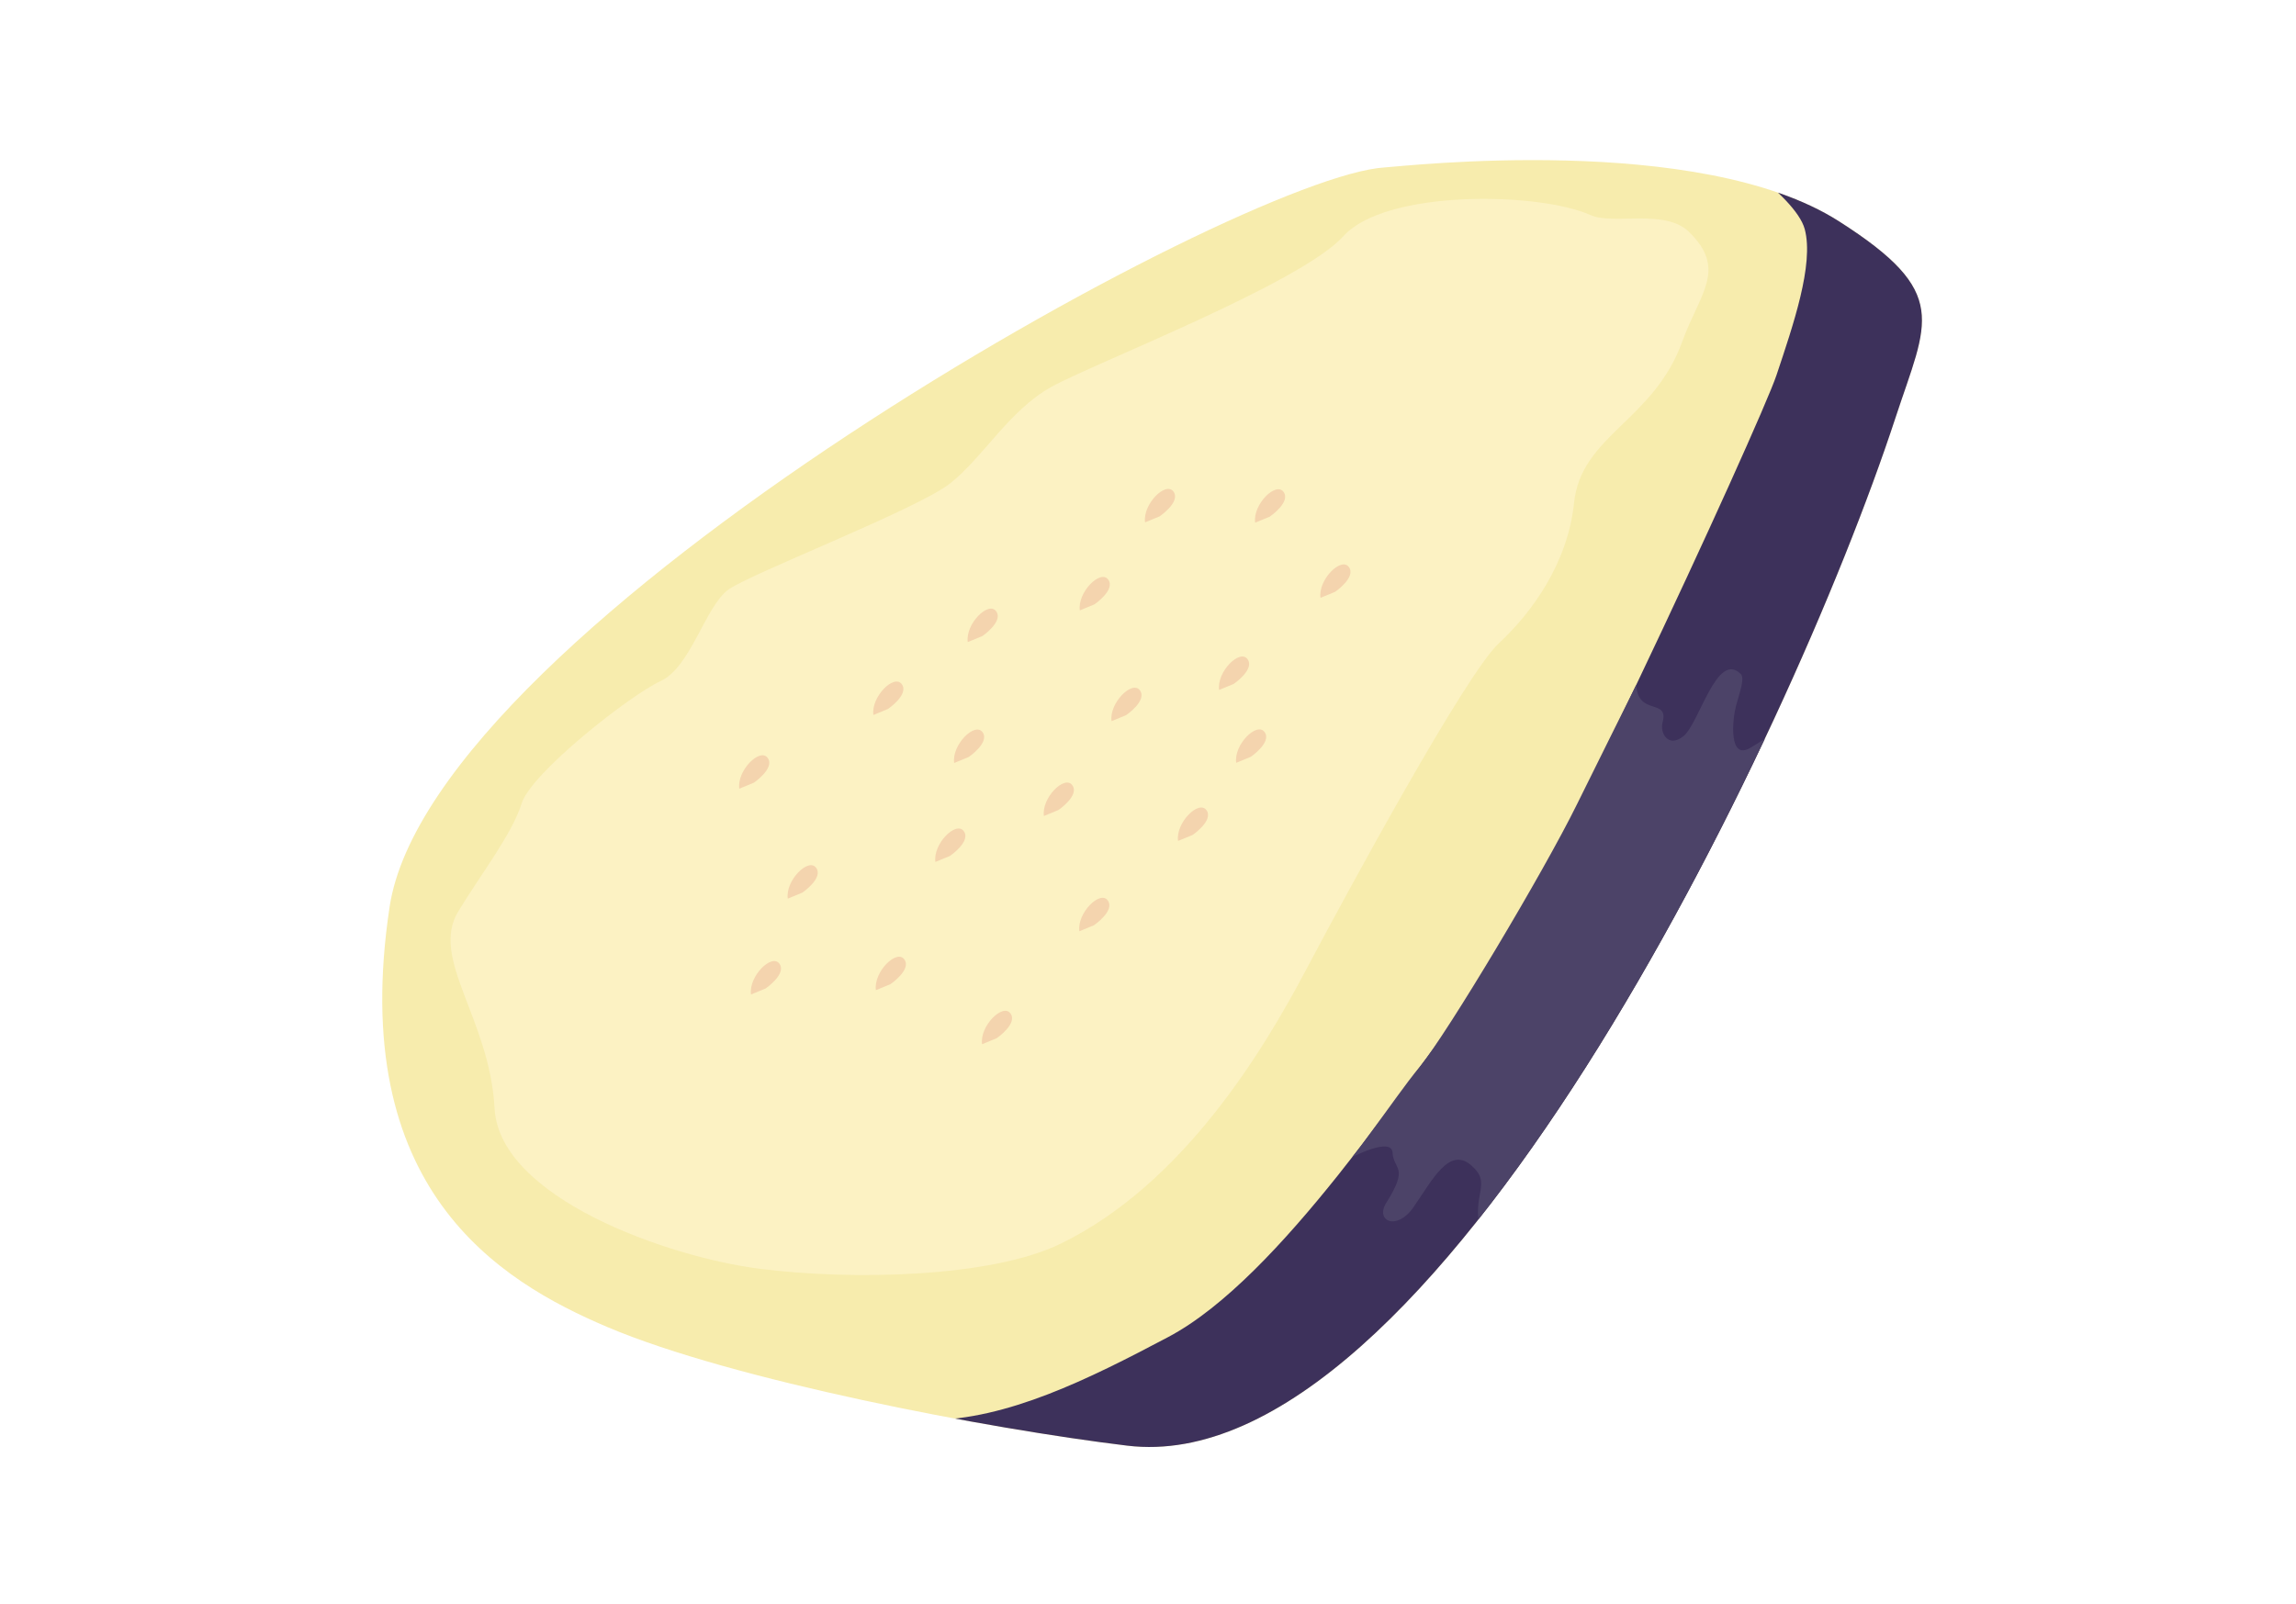
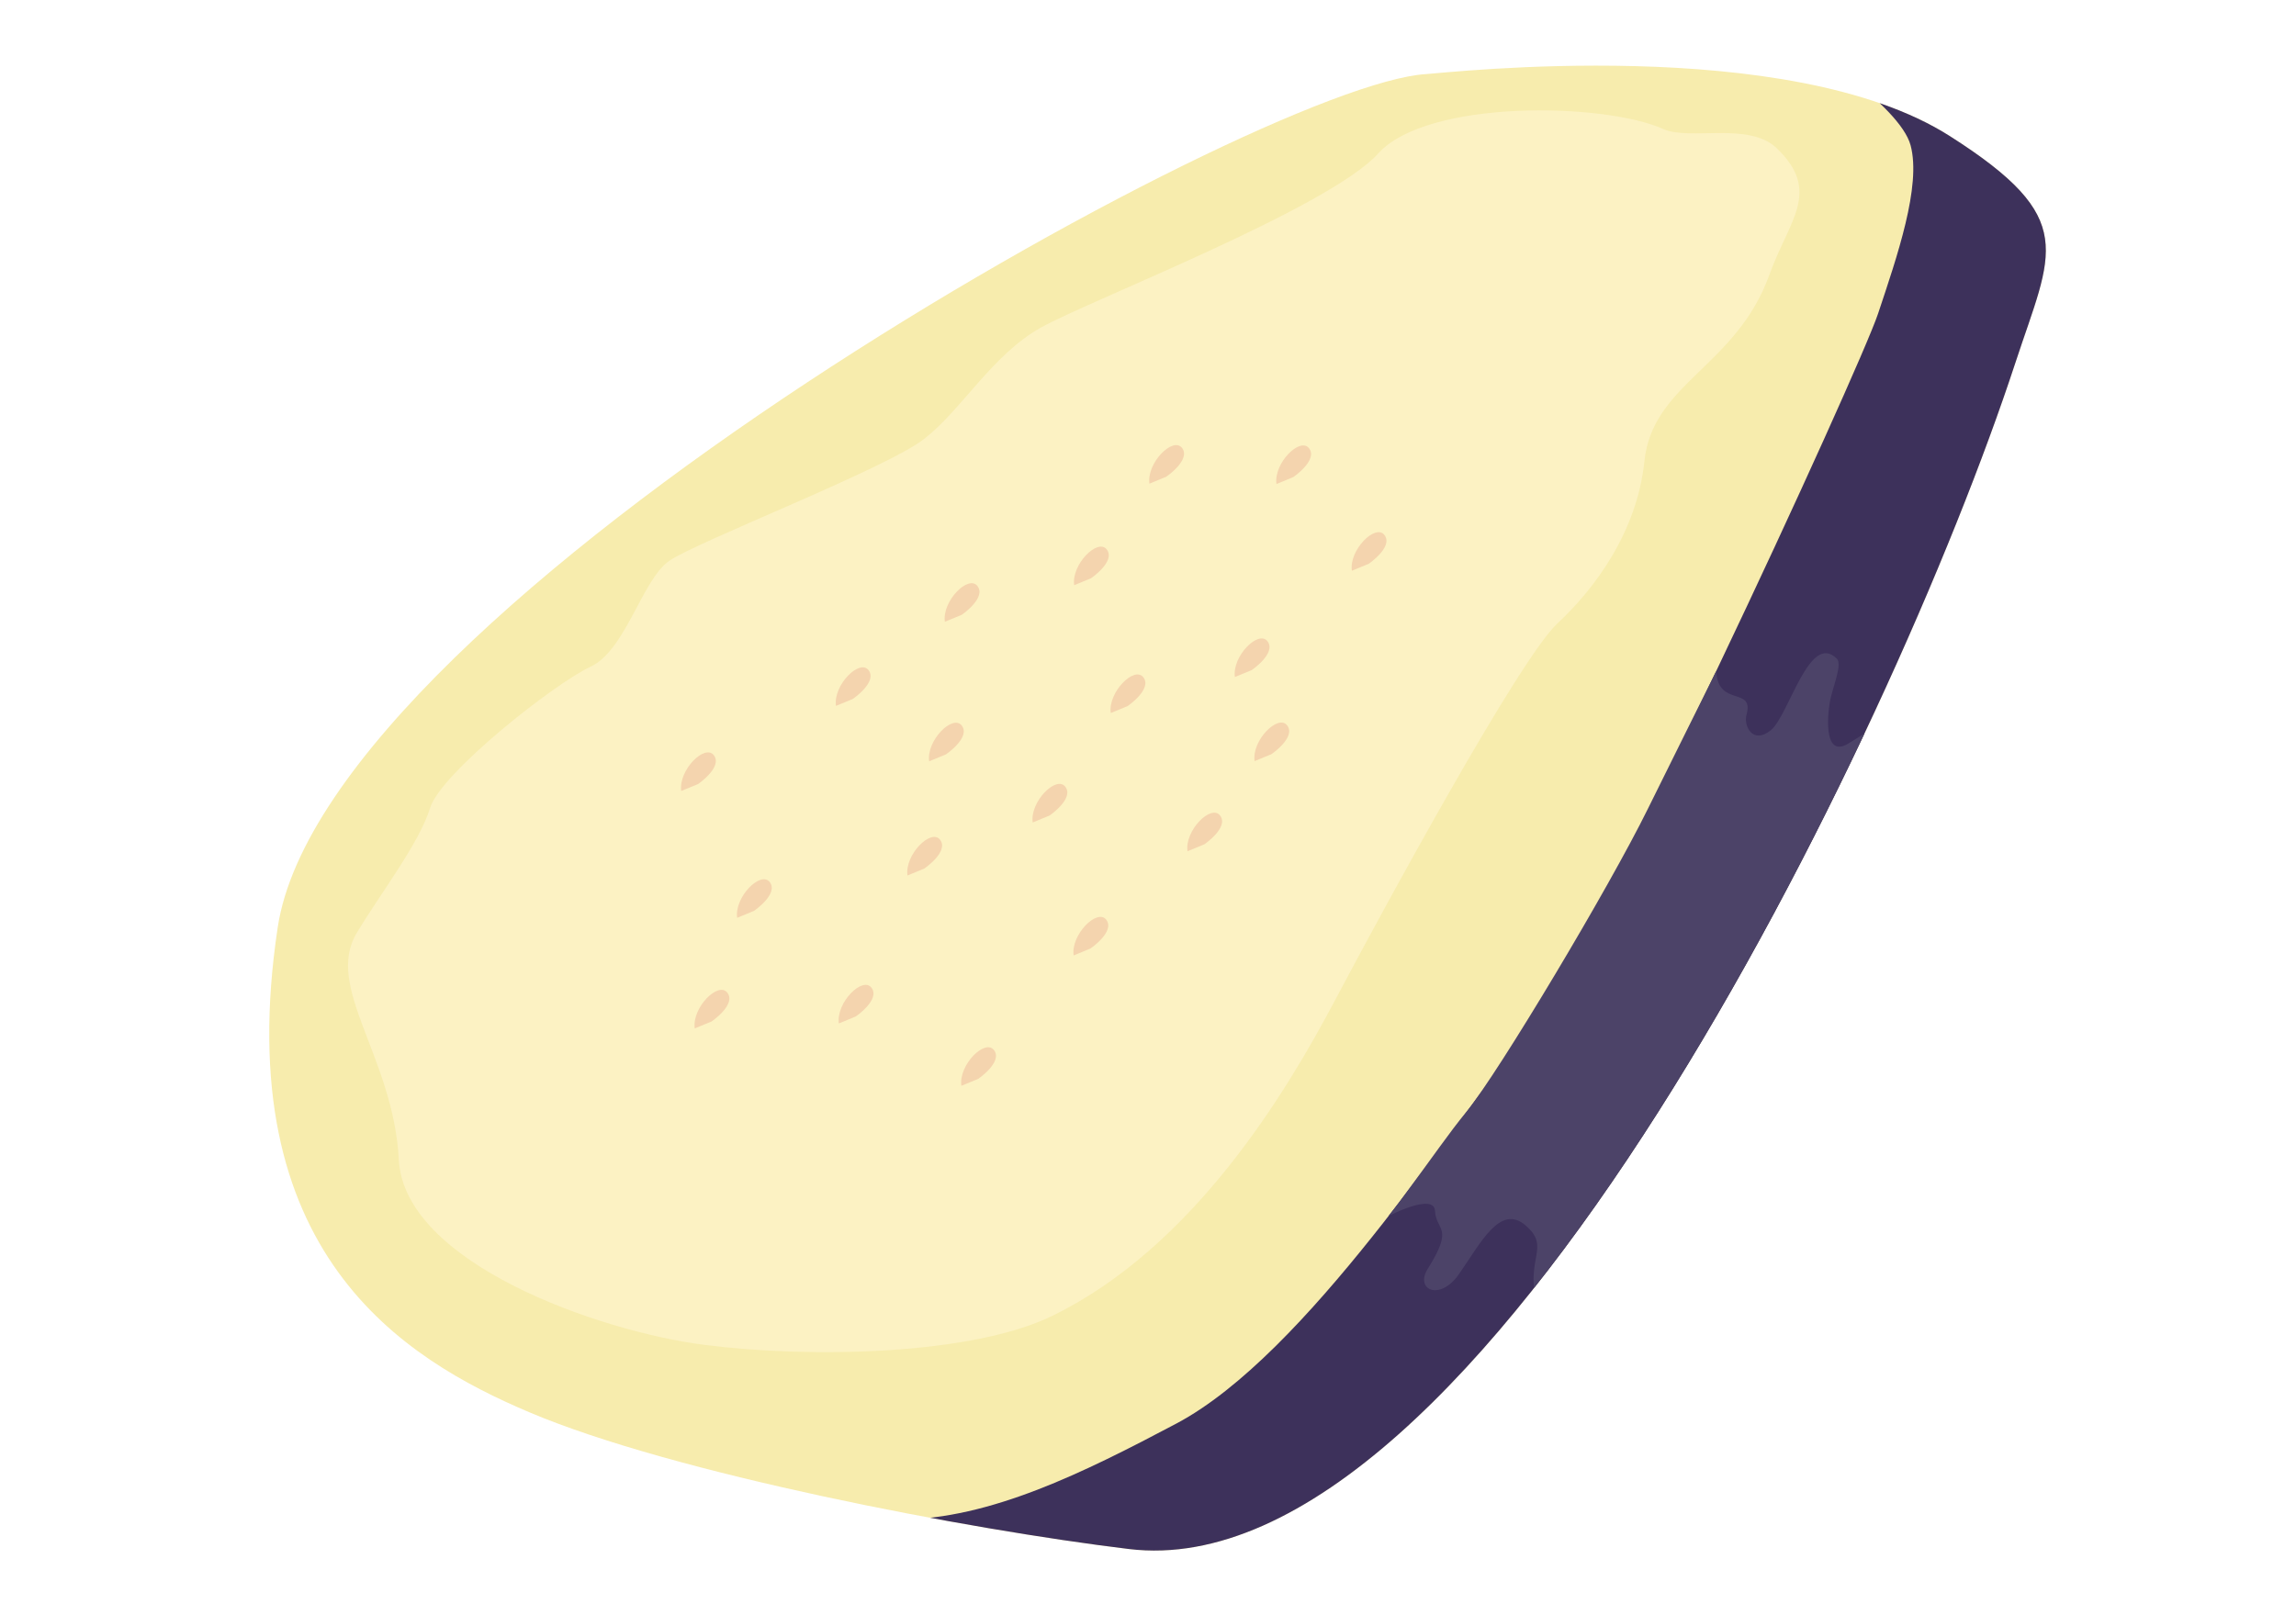
<svg xmlns="http://www.w3.org/2000/svg" xmlns:xlink="http://www.w3.org/1999/xlink" version="1.1" x="0px" y="0px" width="487.61px" height="340.711px" viewBox="1163.719 817.311 487.61 340.711" enable-background="new 1163.719 817.311 487.61 340.711" xml:space="preserve">
+   <g id="Pickles">
+ </g>
+   <g id="Tomato">
+ </g>
+   <g id="Lettuce">
+ </g>
+   <g id="Tofu_Slice">
+ </g>
+   <g id="Swiss_Slice">
+ </g>
+   <g id="Cheddar_Slice">
+ </g>
  <g id="Eggplant_Patty">
    <g>
      <defs>
-         <path id="Eggplant_Clipping_Mask" d="M1292.793,1099.253c-23.156-9.812-55.375-29.384-46.335-89.282     c9.04-59.896,180.299-155.244,211.339-157.092c3.872-0.23,66.756-7.484,96.424,11.413c23.899,15.222,18.787,21.22,12.069,41.705     c-22.604,68.938-98.413,226.252-163.158,218.421C1373.609,1120.847,1319.438,1110.541,1292.793,1099.253z" />
+         <path id="Eggplant_Clipping_Mask" d="M1276.163,1117.337c-26.721-11.321-63.896-33.904-53.465-103.02     c10.431-69.113,208.041-179.132,243.857-181.265c4.468-0.266,77.027-8.635,111.261,13.17     c27.576,17.563,21.678,24.484,13.927,48.123c-26.083,79.546-113.556,261.064-188.265,252.029     C1369.414,1142.253,1306.906,1130.362,1276.163,1117.337z" />
      </defs>
      <clipPath id="Eggplant_Clipping_Mask_1_">
        <use xlink:href="#Eggplant_Clipping_Mask" overflow="visible" />
      </clipPath>
-       <path clip-path="url(#Eggplant_Clipping_Mask_1_)" fill="#F7ECAD" d="M1290.182,1104.247    c-23.704-10.168-56.687-30.45-47.433-92.521c9.254-62.069,184.57-160.875,216.346-162.791c3.964-0.238,68.337-7.756,98.707,11.827    c24.467,15.773,19.233,21.989,12.354,43.218c-23.139,71.439-100.742,234.46-167.022,226.345    C1372.912,1126.624,1317.457,1115.945,1290.182,1104.247z" />
-       <path id="Highlight_1_1_" clip-path="url(#Eggplant_Clipping_Mask_1_)" fill="#FCF2C3" d="M1261,1011    c4.44-7.401,11.5-16.5,13.5-23s23-23,29.5-26s9.5-16,14.5-19.5s40-17,47-22.5s12.5-15.5,21.5-20.5s53-22,62-32    s41.532-9.42,52.5-4.5c4.833,2.168,15.738-1.391,20.833,3.501c8.333,8,2.334,13.167-1.333,23.333    c-6.125,16.979-21.501,19.897-23,34.334c-1.333,12.834-9,23.332-16,29.832s-32,52.5-41,69.5s-26,45.333-52,58    c-14.86,7.24-44.5,7.833-64,5.333s-55.25-15.083-56.25-34.083S1255,1021,1261,1011z" />
-       <path id="Dark_1" clip-path="url(#Eggplant_Clipping_Mask_1_)" fill="#3D315B" d="M1526.5,847c0,0,18.5,11.5,20.5,19    s-2.5,20.5-6,31s-53.167,118.5-65.5,133.5c-12.83,15.604-39.703,58.146-63.667,70.833c-17,9-34.213,17.564-50.833,17.667    c-27,0.167,31.5,8,31.5,8s33.5,6,46-4.5s69.5-68.5,93-122.5s36.5-90.5,36.5-90.5s9.5-25,8-30s-11-14-13.5-14.5s-18.5-9.5-18.5-9.5    L1526.5,847z" />
-       <path clip-path="url(#Eggplant_Clipping_Mask_1_)" fill="#4C4368" d="M1465.376,1043.751c5.834-7.166,26.107-41.052,33.25-55.584    c3.082-6.271,12.593-25.37,12.593-25.37c0.333,6.729,7.032,2.746,5.574,8.036c-0.561,2.032,1.125,5.522,4.458,2.856    s7.096-18.271,12.167-13.188c0.958,0.96-0.418,4.376-1.084,7.043s-1.539,11.395,3.126,8.622c3.958-2.353,6.854-4.707,5.521-2.04    s-42.854,89.373-46.188,92.04s-14.667,20.667-16.667,12.667s2.666-10-2-14s-8.199,3.153-12.25,8.968    c-3.542,5.084-8.167,2.875-5.75-0.968c4.931-7.84,1.541-6.916,1.334-10.667c-0.188-3.414-8.554,0.943-8.554,0.943    s2.018-2.616,2.047-2.656C1459.859,1051.141,1461.714,1048.249,1465.376,1043.751z" />
-     </g>
-     <g id="Seeds">
-       <path fill="#F4D4AE" d="M1399.784,970.506c-0.547-3.826,4.373-8.746,6.013-6.56c1.641,2.187-2.916,5.284-2.916,5.284    L1399.784,970.506z" />
-       <path fill="#F4D4AE" d="M1392.953,1015.137c-0.547-3.826,4.373-8.746,6.013-6.56s-2.916,5.284-2.916,5.284L1392.953,1015.137z" />
-       <path fill="#F4D4AE" d="M1331.023,1008.208c-0.546-3.826,4.373-8.746,6.014-6.56c1.64,2.187-2.916,5.283-2.916,5.283    L1331.023,1008.208z" />
-       <path fill="#F4D4AE" d="M1385.419,990.654c-0.547-3.826,4.373-8.746,6.013-6.56s-2.916,5.284-2.916,5.284L1385.419,990.654z" />
-       <path fill="#F4D4AE" d="M1444.16,944.311c-0.547-3.826,4.373-8.746,6.014-6.56c1.64,2.187-2.916,5.284-2.916,5.284    L1444.16,944.311z" />
-       <path fill="#F4D4AE" d="M1422.631,963.875c-0.546-3.826,4.373-8.746,6.014-6.56c1.64,2.187-2.916,5.283-2.916,5.283    L1422.631,963.875z" />
-       <path fill="#F4D4AE" d="M1413.908,995.954c-0.547-3.826,4.373-8.746,6.013-6.56s-2.915,5.284-2.915,5.284L1413.908,995.954z" />
-       <path fill="#F4D4AE" d="M1426.254,979.36c-0.547-3.826,4.373-8.746,6.014-6.56c1.64,2.187-2.916,5.284-2.916,5.284    L1426.254,979.36z" />
-       <path fill="#F4D4AE" d="M1393.05,946.973c-0.546-3.826,4.373-8.746,6.013-6.56c1.641,2.187-2.915,5.284-2.915,5.284    L1393.05,946.973z" />
-       <path fill="#F4D4AE" d="M1369.25,953.706c-0.546-3.826,4.374-8.746,6.014-6.56s-2.916,5.284-2.916,5.284L1369.25,953.706z" />
-       <path fill="#F4D4AE" d="M1406.902,928.277c-0.547-3.826,4.373-8.746,6.014-6.56c1.64,2.187-2.916,5.284-2.916,5.284    L1406.902,928.277z" />
-       <path fill="#F4D4AE" d="M1430.282,928.344c-0.547-3.826,4.373-8.746,6.013-6.56c1.641,2.187-2.915,5.283-2.915,5.283    L1430.282,928.344z" />
-       <path fill="#F4D4AE" d="M1320.727,984.855c-0.547-3.826,4.373-8.746,6.013-6.56s-2.915,5.284-2.915,5.284L1320.727,984.855z" />
-       <path fill="#F4D4AE" d="M1349.742,1027.653c-0.547-3.826,4.373-8.746,6.013-6.56s-2.915,5.283-2.915,5.283L1349.742,1027.653z" />
-       <path fill="#F4D4AE" d="M1366.359,979.393c-0.547-3.826,4.373-8.746,6.014-6.56c1.64,2.187-2.916,5.284-2.916,5.284    L1366.359,979.393z" />
-       <path fill="#F4D4AE" d="M1323.216,1028.57c-0.547-3.826,4.373-8.746,6.013-6.56c1.641,2.187-2.915,5.284-2.915,5.284    L1323.216,1028.57z" />
-       <path fill="#F4D4AE" d="M1362.371,1000.414c-0.547-3.826,4.373-8.746,6.014-6.56c1.64,2.187-2.916,5.284-2.916,5.284    L1362.371,1000.414z" />
-       <path fill="#F4D4AE" d="M1372.288,1039.137c-0.547-3.826,4.373-8.746,6.013-6.56c1.641,2.187-2.915,5.284-2.915,5.284    L1372.288,1039.137z" />
-       <path fill="#F4D4AE" d="M1349.208,969.193c-0.547-3.826,4.373-8.746,6.013-6.56c1.641,2.187-2.916,5.283-2.916,5.283    L1349.208,969.193z" />
+       <path clip-path="url(#Eggplant_Clipping_Mask_1_)" fill="#F7ECAD" d="M1273.149,1123.101    c-27.352-11.732-65.409-35.137-54.731-106.758c10.678-71.62,212.971-185.629,249.635-187.84    c4.574-0.274,78.853-8.949,113.896,13.647c28.231,18.2,22.193,25.373,14.256,49.867    c-26.699,82.432-116.244,270.537-192.723,261.174C1368.609,1148.921,1304.621,1136.599,1273.149,1123.101z" />
+       <path id="Highlight_1_1_" clip-path="url(#Eggplant_Clipping_Mask_1_)" fill="#FCF2C3" d="M1239.478,1015.504    c5.124-8.539,13.269-19.038,15.577-26.538c2.308-7.501,26.539-26.539,34.039-30c7.5-3.463,10.962-18.463,16.731-22.501    c5.769-4.039,46.154-19.615,54.231-25.962s14.424-17.886,24.809-23.655c10.385-5.769,61.156-25.385,71.54-36.924    c10.385-11.538,47.923-10.869,60.578-5.192c5.577,2.502,18.159-1.604,24.038,4.04c9.616,9.231,2.694,15.193-1.538,26.924    c-7.066,19.592-24.809,22.958-26.538,39.616c-1.539,14.81-10.386,26.923-18.463,34.422c-8.076,7.501-36.923,60.579-47.308,80.195    c-10.386,19.615-30.001,52.308-60.002,66.924c-17.147,8.354-51.347,9.039-73.848,6.154c-22.5-2.886-63.751-17.404-64.904-39.328    C1247.266,1041.755,1232.554,1027.044,1239.478,1015.504z" />
+       <path id="Dark_1" clip-path="url(#Eggplant_Clipping_Mask_1_)" fill="#3D315B" d="M1545.831,826.271    c0,0,21.346,13.27,23.653,21.924c2.309,8.653-2.885,23.653-6.924,35.769c-4.038,12.116-61.348,136.734-75.578,154.042    c-14.804,18.006-45.813,67.094-73.464,81.732c-19.615,10.385-39.477,20.268-58.654,20.386    c-31.154,0.192,36.347,9.231,36.347,9.231s38.655,6.923,53.079-5.192c14.423-12.117,80.193-79.041,107.31-141.35    c27.116-62.31,42.116-104.426,42.116-104.426s10.962-28.847,9.231-34.616c-1.731-5.77-12.693-16.154-15.578-16.731    c-2.885-0.576-21.346-10.962-21.346-10.962L1545.831,826.271z" />
+       <path clip-path="url(#Eggplant_Clipping_Mask_1_)" fill="#4C4368" d="M1475.302,1053.295c6.73-8.269,30.124-47.368,38.366-64.137    c3.556-7.236,14.529-29.273,14.529-29.273c0.385,7.765,8.115,3.169,6.433,9.272c-0.646,2.345,1.298,6.373,5.144,3.296    c3.847-3.076,8.188-21.082,14.039-15.218c1.105,1.107-0.482,5.05-1.251,8.126c-0.768,3.078-1.775,13.148,3.607,9.949    c4.567-2.714,7.908-5.431,6.37-2.354c-1.538,3.078-49.449,103.125-53.294,106.202c-3.847,3.077-16.925,23.848-19.232,14.616    c-2.307-9.231,3.076-11.539-2.307-16.153c-5.385-4.616-9.462,3.637-14.136,10.348c-4.087,5.866-9.424,3.316-6.635-1.117    c5.689-9.046,1.777-7.98,1.539-12.309c-0.217-3.94-9.87,1.089-9.87,1.089s2.328-3.02,2.362-3.065    C1468.936,1061.821,1471.075,1058.485,1475.302,1053.295z" />
+       <g id="Seeds" clip-path="url(#Eggplant_Clipping_Mask_1_)">
+         <path fill="#F4D4AE" d="M1399.616,968.78c-0.631-4.416,5.047-10.092,6.938-7.569c1.893,2.522-3.364,6.097-3.364,6.097     L1399.616,968.78z" />
+         <path fill="#F4D4AE" d="M1391.734,1020.277c-0.631-4.414,5.046-10.091,6.938-7.568c1.893,2.523-3.364,6.098-3.364,6.098     L1391.734,1020.277z" />
+         <path fill="#F4D4AE" d="M1320.275,1012.283c-0.63-4.415,5.047-10.092,6.939-7.568c1.892,2.522-3.365,6.096-3.365,6.096     L1320.275,1012.283z" />
+         <path fill="#F4D4AE" d="M1383.041,992.028c-0.631-4.414,5.046-10.092,6.938-7.569c1.892,2.523-3.364,6.099-3.364,6.099     L1383.041,992.028z" />
+         <path fill="#F4D4AE" d="M1450.82,938.554c-0.631-4.414,5.047-10.092,6.939-7.569c1.892,2.523-3.364,6.098-3.364,6.098     L1450.82,938.554z" />
+         <path fill="#F4D4AE" d="M1425.979,961.129c-0.63-4.415,5.046-10.093,6.939-7.568c1.892,2.522-3.365,6.096-3.365,6.096     L1425.979,961.129z" />
+         <path fill="#F4D4AE" d="M1415.913,998.145c-0.631-4.416,5.047-10.093,6.938-7.569c1.893,2.522-3.363,6.097-3.363,6.097     L1415.913,998.145z" />
+         <path fill="#F4D4AE" d="M1430.159,978.997c-0.631-4.415,5.046-10.093,6.938-7.568c1.893,2.522-3.364,6.097-3.364,6.097     L1430.159,978.997z" />
+         <path fill="#F4D4AE" d="M1391.847,941.625c-0.63-4.414,5.045-10.091,6.938-7.568c1.893,2.523-3.363,6.097-3.363,6.097     L1391.847,941.625z" />
+         <path fill="#F4D4AE" d="M1364.384,949.395c-0.63-4.414,5.048-10.092,6.939-7.568s-3.365,6.098-3.365,6.098L1364.384,949.395z" />
+         <path fill="#F4D4AE" d="M1407.83,920.054c-0.631-4.415,5.045-10.092,6.939-7.569c1.892,2.523-3.365,6.098-3.365,6.098     L1407.83,920.054z" />
+         <path fill="#F4D4AE" d="M1434.808,920.13c-0.631-4.414,5.046-10.092,6.938-7.568c1.893,2.523-3.363,6.096-3.363,6.096     L1434.808,920.13z" />
+         <path fill="#F4D4AE" d="M1308.395,985.338c-0.631-4.415,5.046-10.093,6.938-7.57c1.892,2.524-3.363,6.099-3.363,6.099     L1308.395,985.338z" />
+         <path fill="#F4D4AE" d="M1341.875,1034.721c-0.631-4.415,5.045-10.092,6.938-7.569c1.892,2.522-3.363,6.097-3.363,6.097     L1341.875,1034.721z" />
+         <path fill="#F4D4AE" d="M1361.049,979.034c-0.631-4.415,5.045-10.092,6.939-7.569c1.892,2.522-3.365,6.098-3.365,6.098     L1361.049,979.034z" />
+         <path fill="#F4D4AE" d="M1311.267,1035.778c-0.631-4.415,5.046-10.091,6.938-7.568c1.893,2.522-3.363,6.097-3.363,6.097     L1311.267,1035.778z" />
+         <path fill="#F4D4AE" d="M1356.446,1003.29c-0.631-4.415,5.047-10.092,6.939-7.568c1.892,2.522-3.364,6.097-3.364,6.097     L1356.446,1003.29z" />
+         <path fill="#F4D4AE" d="M1367.89,1047.971c-0.631-4.414,5.046-10.092,6.938-7.568c1.894,2.523-3.363,6.097-3.363,6.097     L1367.89,1047.971z" />
+         <path fill="#F4D4AE" d="M1341.259,967.265c-0.631-4.414,5.045-10.091,6.938-7.568c1.893,2.523-3.365,6.096-3.365,6.096     L1341.259,967.265z" />
+       </g>
    </g>
  </g>
  <g id="Halloumi_Patty">
</g>
  <g id="Beef_Patty">
</g>
  <g id="Sourdough_Bun">
</g>
  <g id="Rice_Bun">
</g>
  <g id="Brioche_Bun">
</g>
</svg>
